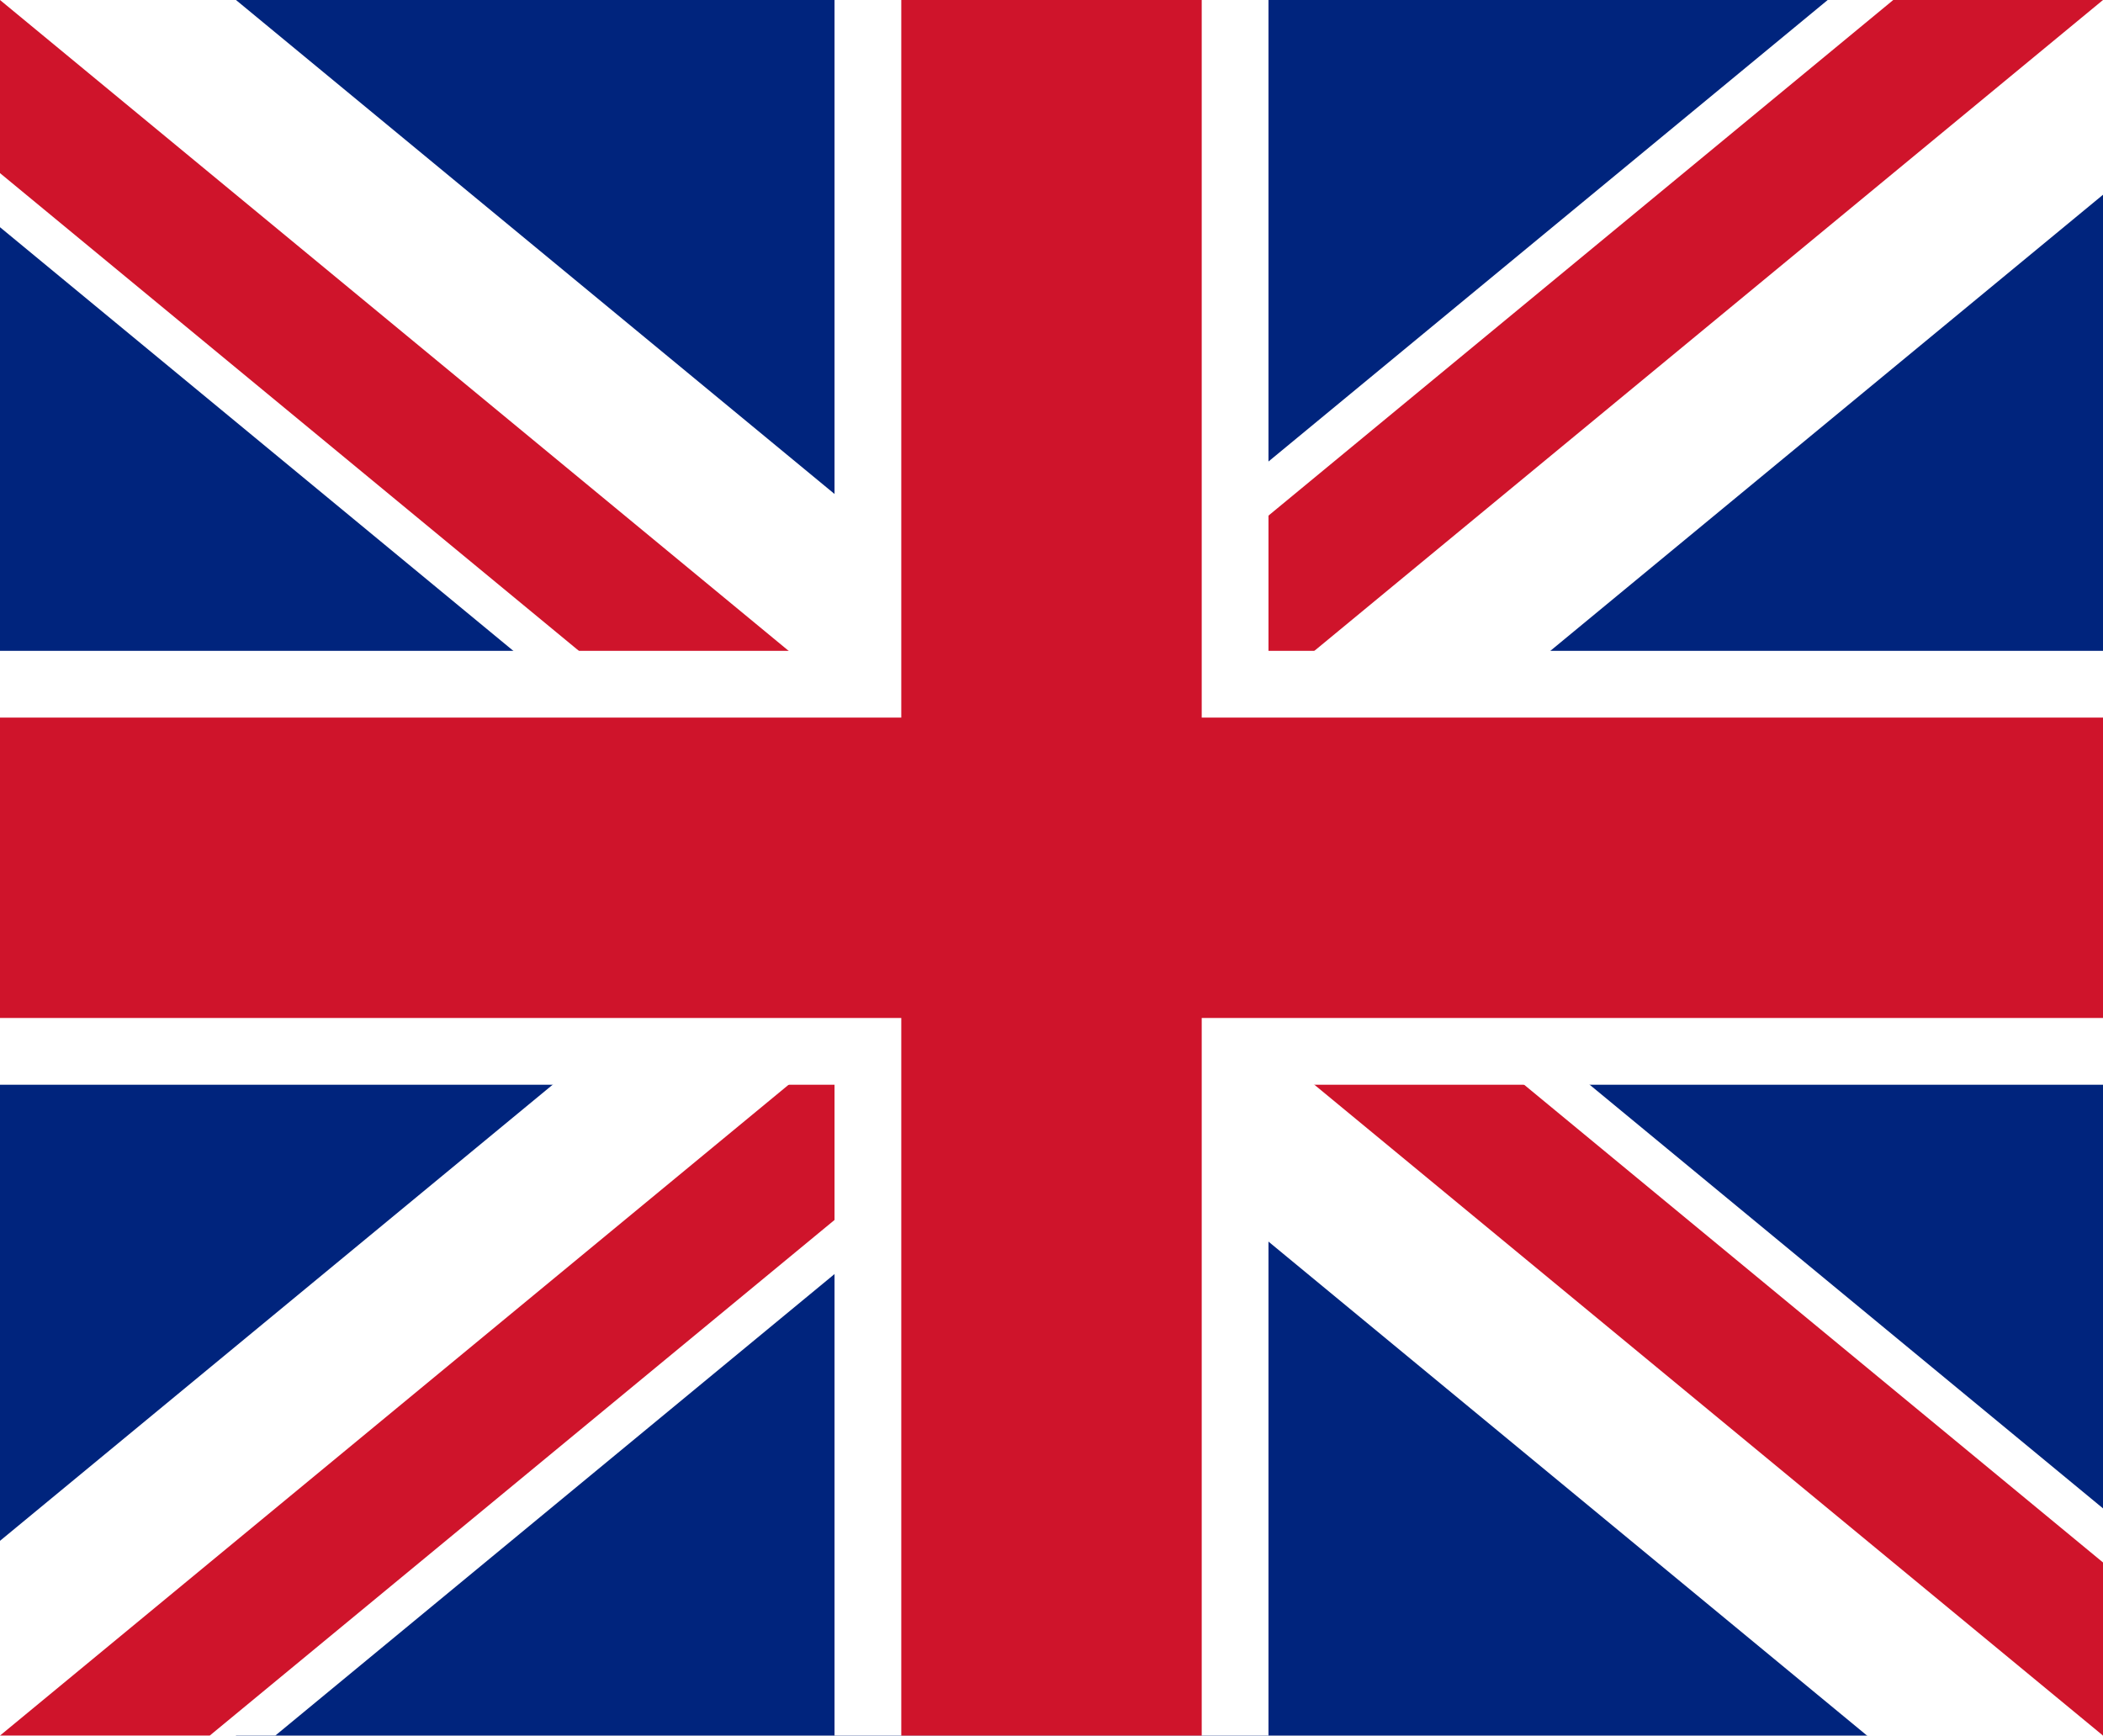
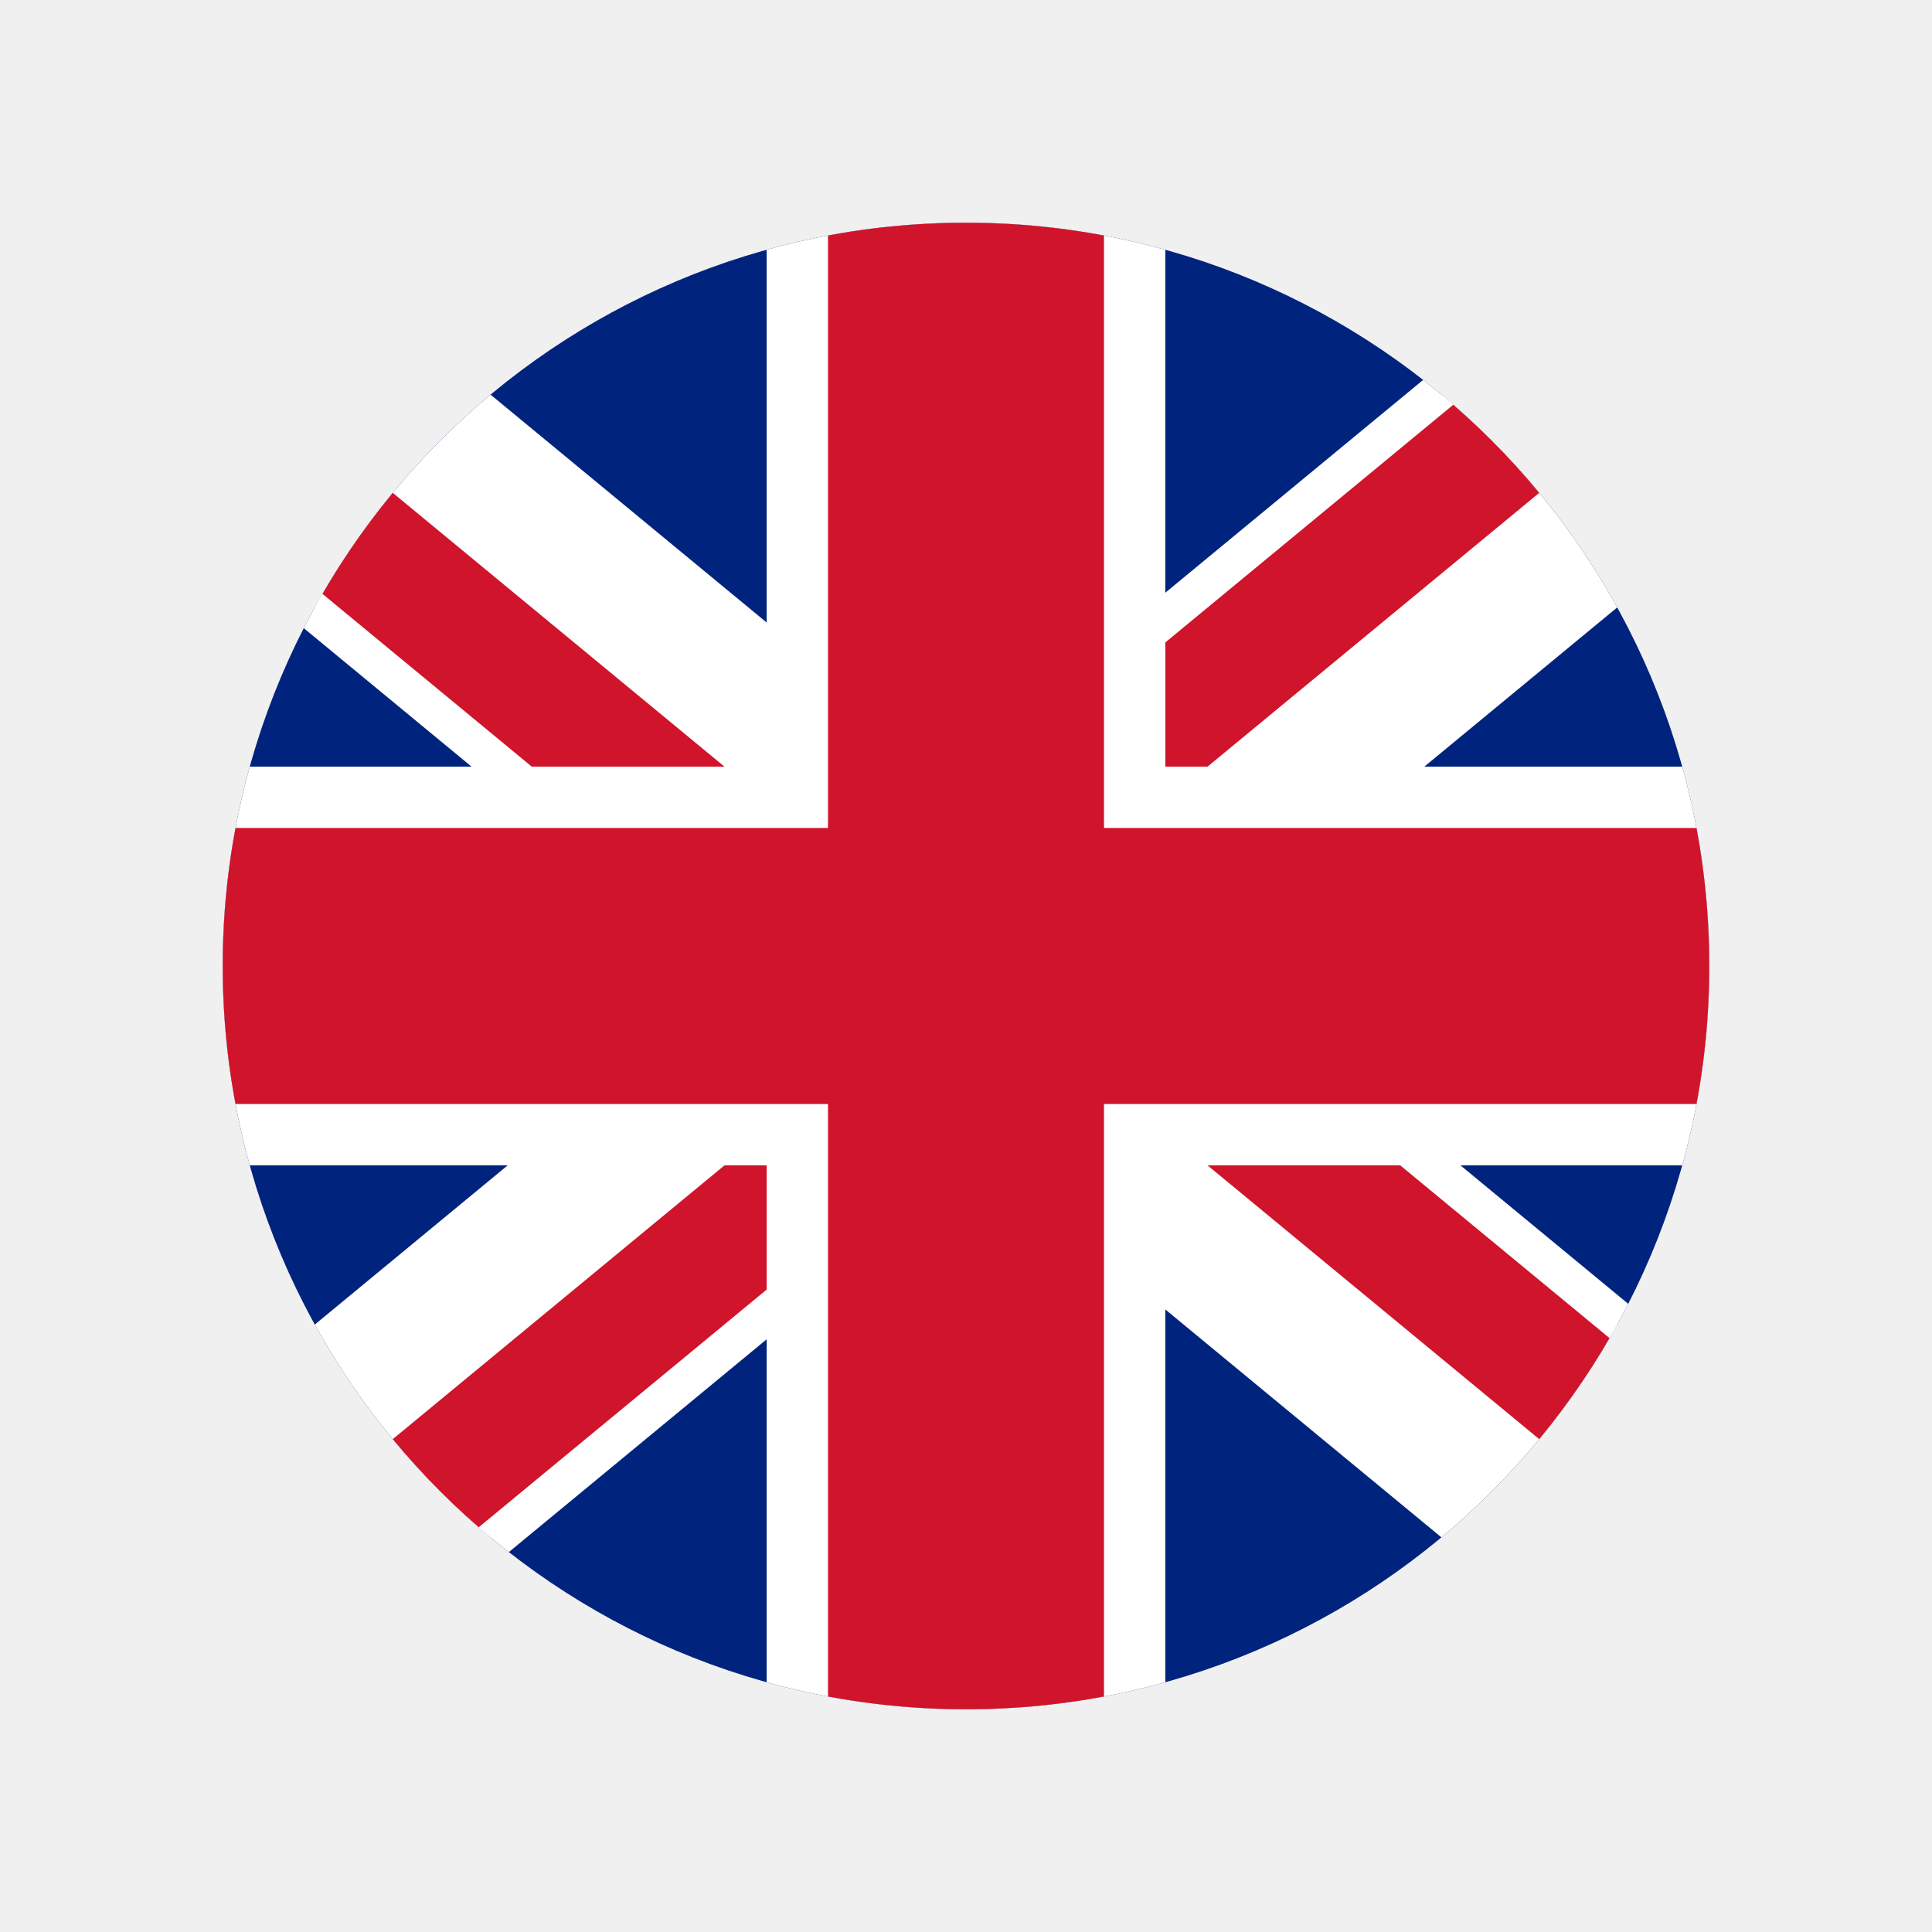
- <svg xmlns="http://www.w3.org/2000/svg" viewBox="0 0 126 104" width="630" height="520">
+ <svg xmlns="http://www.w3.org/2000/svg" viewBox="0 0 126 126" width="630" height="630" id="svg2" version="1.1">
+   <defs id="defs23">
+     <clipPath clipPathUnits="userSpaceOnUse" id="clipPath4226">
+       <circle style="color:#000000;display:inline;overflow:visible;visibility:visible;opacity:1;fill:#000000;fill-opacity:1;fill-rule:nonzero;stroke:#000000;stroke-width:0.613;stroke-linecap:butt;stroke-linejoin:miter;stroke-miterlimit:4;stroke-dasharray:none;stroke-dashoffset:0;stroke-opacity:1;marker:none;enable-background:accumulate" id="circle4228" cx="63" cy="52" r="48.475" />
+     </clipPath>
+   </defs>
  <clipPath id="t">
-     <path d="M63,52h63v52z v52h-63z h-63v-52z v-52h63z" />
+     <path d="m 63,52 63,0 0,52 z m 0,0 0,52 -63,0 z M 63,52 0,52 0,0 Z m 0,0 0,-52 63,0 z" id="path5" />
  </clipPath>
-   <rect width="126" height="104" fill="#00247d" />
-   <g stroke="#fff" stroke-width="18" fill="none">
-     <path d="M0,0L126,104 M126,0L0,104" />
-     <path d="M0,0L126,104 M126,0L0,104" clip-path="url(#t)" stroke-width="21" />
-     <path d="M0,0L126,104 M126,0L0,104" clip-path="url(#t)" stroke-width="16" stroke="#cf142b" />
-     <path d="M63,0v104 M0,52h126" stroke-width="26" />
-     <path d="M63,0v104 M0,52h126" stroke="#cf142b" />
+   <g id="g4158" clip-path="url(#clipPath4226)" transform="translate(0,11)">
+     <path style="fill:#00247d" d="m 0,0 126,0 0,104 -126,0 z" id="rect7" />
+     <g id="g9" style="fill:none;stroke:#ffffff;stroke-width:18">
+       <path id="path11" d="M 0,0 126,104 M 126,0 0,104" />
+       <path id="path13" clip-path="url(#t)" d="M 0,0 126,104 M 126,0 0,104" style="stroke-width:21" />
+       <path id="path15" clip-path="url(#t)" d="M 0,0 126,104 M 126,0 0,104" style="stroke:#cf142b;stroke-width:16" />
+       <path id="path17" d="m 63,0 0,104 M 0,52 126,52" style="stroke-width:26" />
+       <path id="path19" d="m 63,0 0,104 M 0,52 126,52" style="stroke:#cf142b" />
+     </g>
  </g>
</svg>
